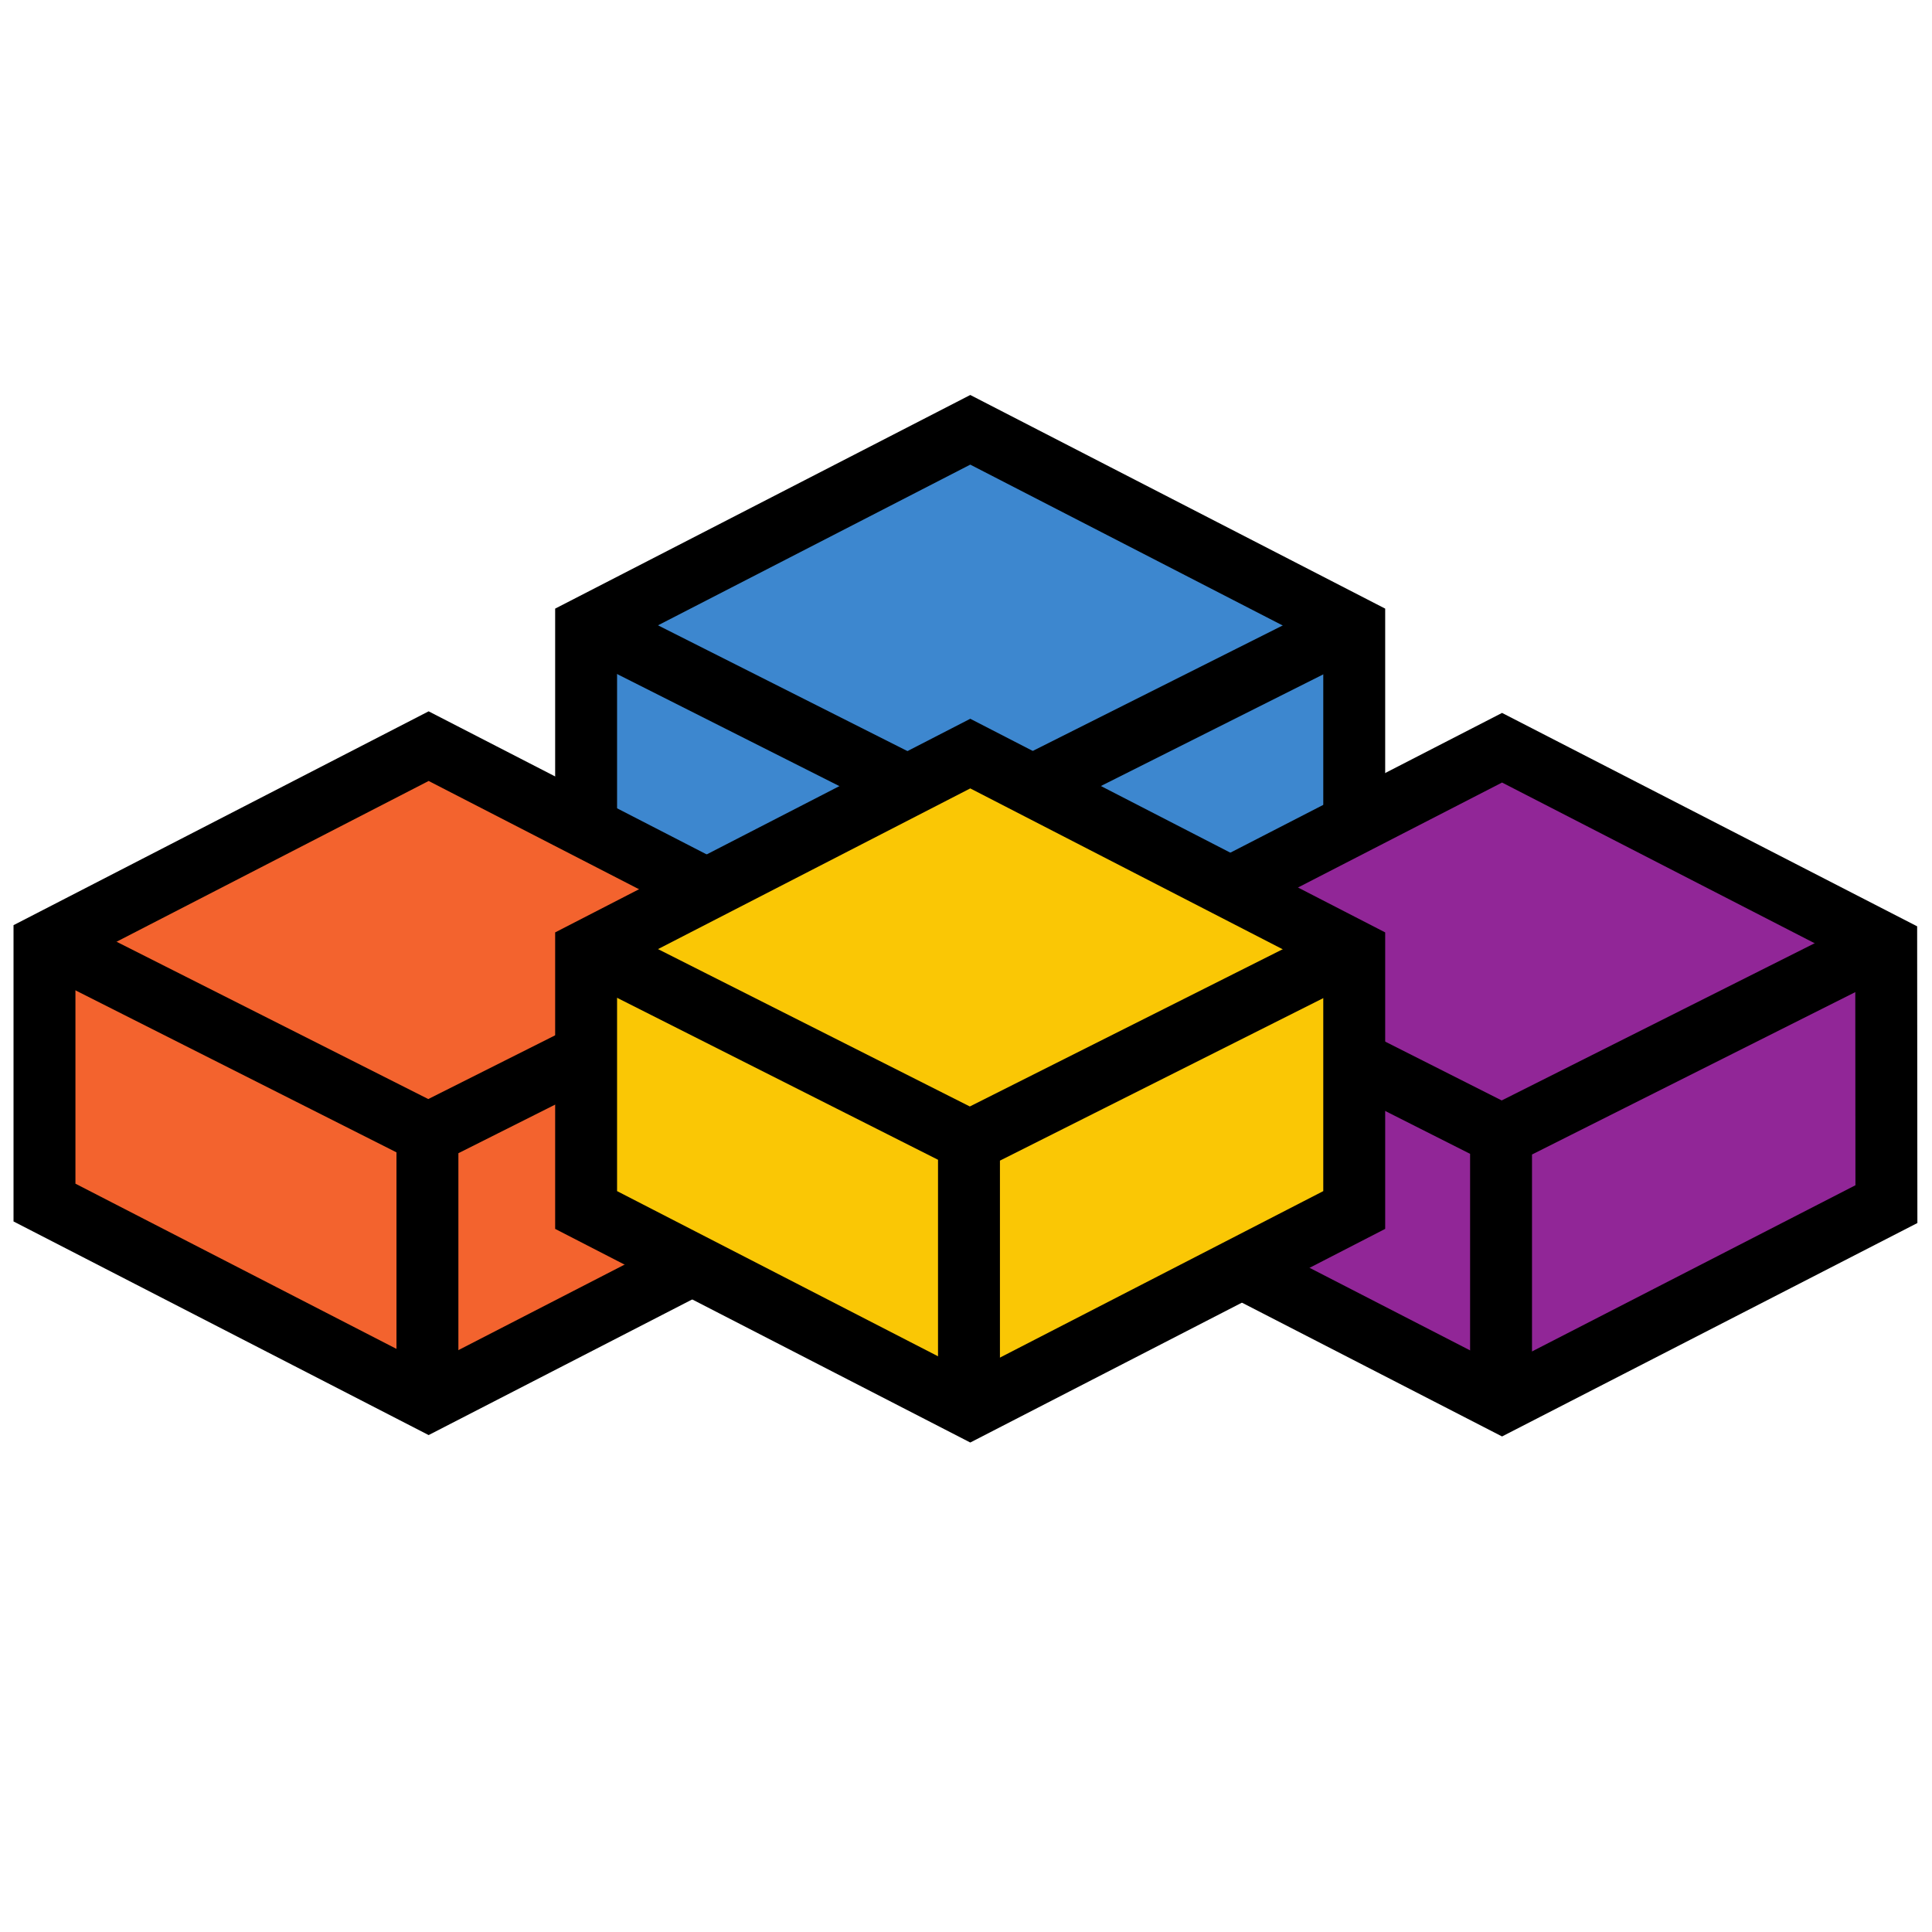
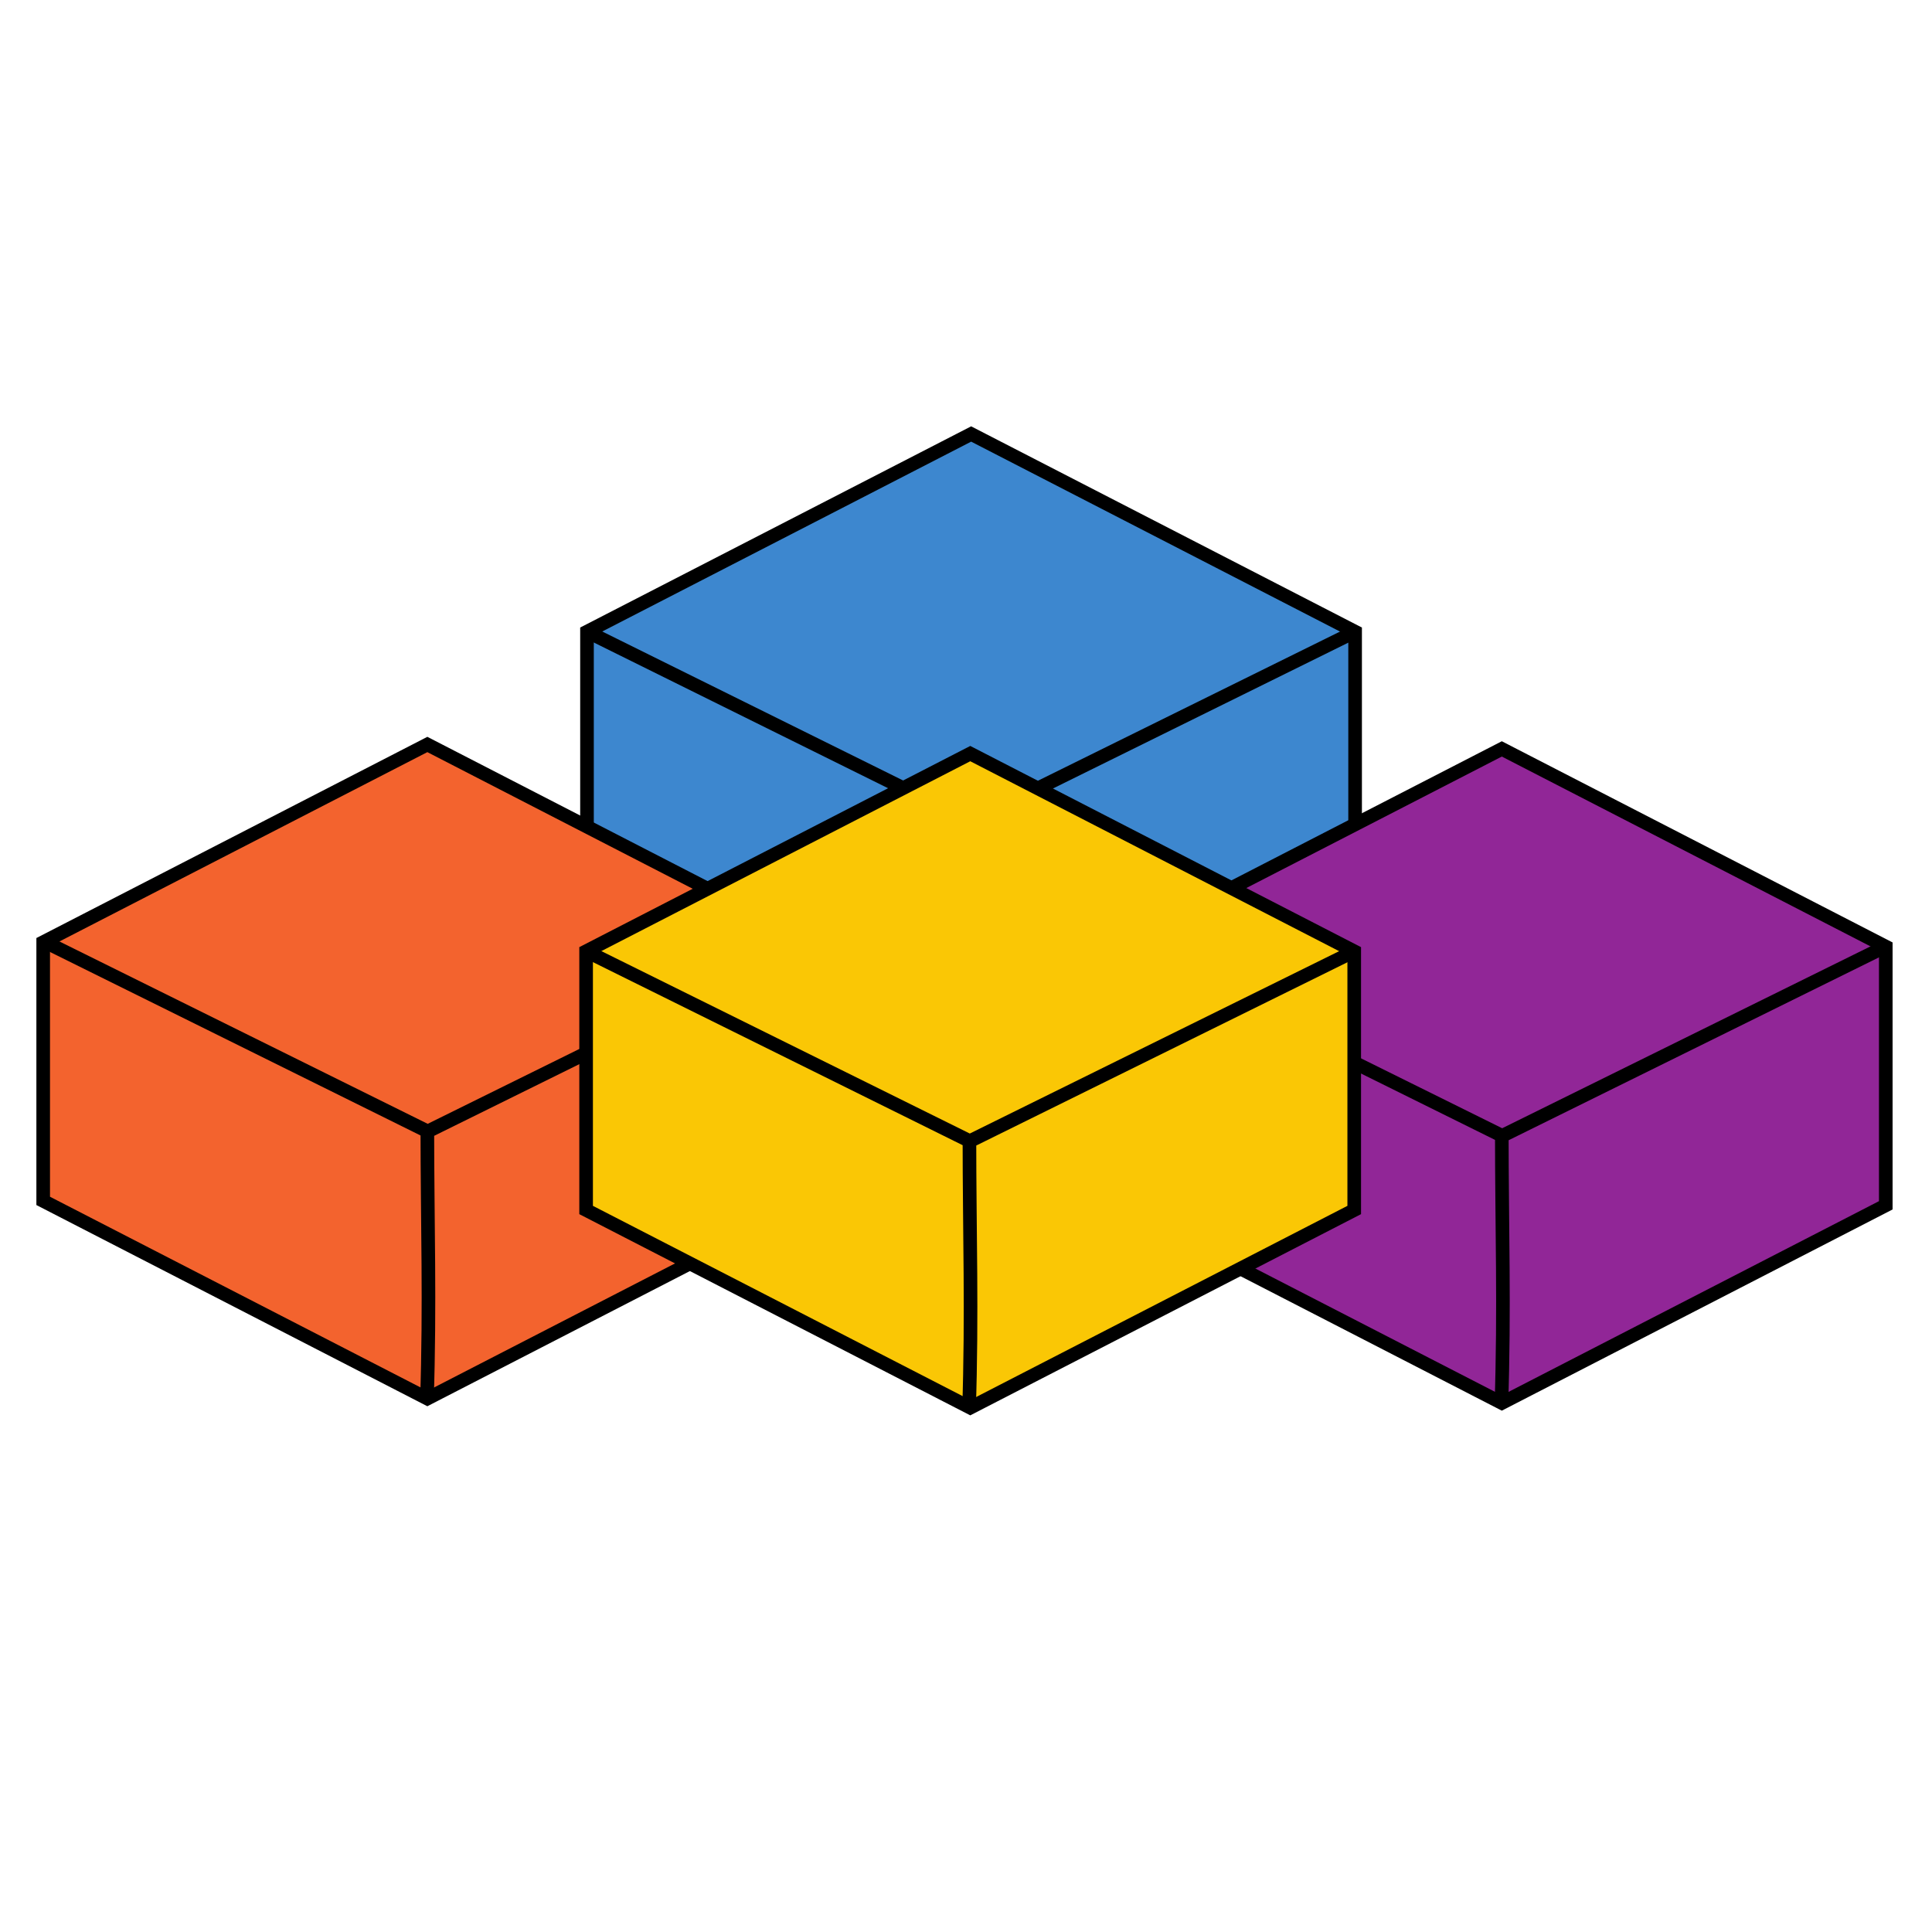
<svg xmlns="http://www.w3.org/2000/svg" width="128" height="128" version="1.1" viewBox="0 0 825.806 825.806" id="svg46">
  <defs id="defs46" />
  <g transform="translate(-8.470604,154.1018)" id="g46">
    <g id="g47" style="display:inline" transform="matrix(1.647173,0,0,1.647173,-1642.133,9.973848)">
-       <path d="m 1353.5,130.36 -99.635,51.302 -99.688,-51.302 V 63.225 l 99.688,-51.303 99.635,51.303 z" fill="#3d87cf" stroke="#000000" stroke-miterlimit="3.864" stroke-width="16.067" id="path24" style="display:inline" />
-       <path d="M 1355.2,61.511 1253.74,112.448 1153.53,61.927" fill="none" stroke="#000000" stroke-miterlimit="3.864" stroke-width="16.067" id="path25" style="display:inline" />
-       <path d="m 1213,212.45 -99.687,51.302 -99.688,-51.302 v -67.083 l 99.688,-51.354 99.687,51.302 z" fill="#f3632e" stroke="#000000" stroke-miterlimit="3.864" stroke-width="16.067" id="path26" style="display:inline" />
-       <path d="m 1113,186.2 v 80.834 m 101.72,-123.44 -101.51,50.99 L 1013,144.011" fill="none" stroke="#000000" stroke-miterlimit="3.864" stroke-width="16.067" id="path27" style="display:inline" />
-       <path d="m 1491.6,212.86 -99.74,51.25 -99.635,-51.25 v -67.188 l 99.635,-51.25 99.687,51.25 z" fill="#912697" stroke="#000000" stroke-miterlimit="3.864" stroke-width="16.067" id="path28" style="display:inline" />
-       <path d="m 1391.6,186.56 v 76.146 m 101.67,-118.75 -101.51,50.989 -100.16,-50.573" fill="none" stroke="#000000" stroke-miterlimit="3.864" stroke-width="16.067" id="path29" style="display:inline" />
-       <path d="m 1353.5,214.38 -99.635,51.302 -99.688,-51.302 v -67.135 l 99.688,-51.302 99.635,51.302 z" fill="#fac705" stroke="#000000" stroke-miterlimit="3.864" stroke-width="16.067" id="path30" style="display:inline" />
-       <path d="m 1355.2,145.52 -101.46,50.99 -100.21,-50.573 m 100,42.187 v 78.49" fill="none" stroke="#000000" stroke-miterlimit="3.864" stroke-width="16.067" id="path31" style="display:inline" />
+       <path d="m 1353.729,131.444 -99.635,51.302 -99.688,-51.302 V 64.309 l 99.688,-51.302 99.635,51.302 z" fill="#fac705" stroke="#000000" stroke-miterlimit="3.864" stroke-width="16.067" id="path5" style="display:inline;fill:#3d87cf;fill-opacity:1;stroke:#000000;stroke-width:3.533;stroke-dasharray:none;stroke-opacity:1" transform="translate(-7.5468735e-6)" />
+       <path d="m 1352.311,65.014 -98.341,48.56 -99.122,-49.084 m 99.026,47.743 c 0.01,26.165 0.728,45.422 -0.115,71.445" fill="none" stroke="#000000" stroke-miterlimit="3.864" stroke-width="16.067" id="path6" style="display:inline;stroke-width:3.533;stroke-dasharray:none" transform="translate(-7.5468735e-6)" />
+       <path d="m 1212.614,212.017 -99.635,51.302 -99.688,-51.302 v -67.135 l 99.688,-51.302 99.635,51.302 z" fill="#fac705" stroke="#000000" stroke-miterlimit="3.864" stroke-width="16.067" id="path1" style="display:inline;stroke:#000000;stroke-width:3.533;stroke-dasharray:none;stroke-opacity:1;fill:#f3632e;fill-opacity:1" transform="translate(-7.5468735e-6)" />
+       <path d="m 1211.411,145.43 -98.341,48.56 -99.122,-49.084 m 99.026,47.743 c 0.01,26.165 0.728,45.422 -0.115,71.445" fill="none" stroke="#000000" stroke-miterlimit="3.864" stroke-width="16.067" id="path2" style="display:inline;stroke-width:3.533;stroke-dasharray:none" transform="translate(-7.5468735e-6)" />
+       <path d="m 1491.435,213.163 -99.635,51.302 -99.688,-51.302 v -67.135 l 99.688,-51.302 99.635,51.302 z" fill="#fac705" stroke="#000000" stroke-miterlimit="3.864" stroke-width="16.067" id="path3" style="display:inline;fill:#912697;fill-opacity:1;stroke:#000000;stroke-width:3.533;stroke-dasharray:none;stroke-opacity:1" />
+       <path d="m 1490.232,146.575 -98.341,48.56 -99.122,-49.084 m 99.026,47.743 c 0.01,26.165 0.728,45.422 -0.115,71.445" fill="none" stroke="#000000" stroke-miterlimit="3.864" stroke-width="16.067" id="path4" style="display:inline;stroke-width:3.533;stroke-dasharray:none" />
+       <path d="m 1353.5,214.38 -99.635,51.302 -99.688,-51.302 v -67.135 l 99.688,-51.302 99.635,51.302 z" fill="#fac705" stroke="#000000" stroke-miterlimit="3.864" stroke-width="16.067" id="path30" style="display:inline;stroke:#000000;stroke-opacity:1;stroke-width:3.533;stroke-dasharray:none" />
+       <path d="M 1352.082,147.95 1253.74,196.51 1154.618,147.426 m 99.026,47.743 c 0.01,26.165 0.728,45.422 -0.115,71.445" fill="none" stroke="#000000" stroke-miterlimit="3.864" stroke-width="16.067" id="path31" style="display:inline;stroke-width:3.533;stroke-dasharray:none" />
    </g>
  </g>
</svg>
